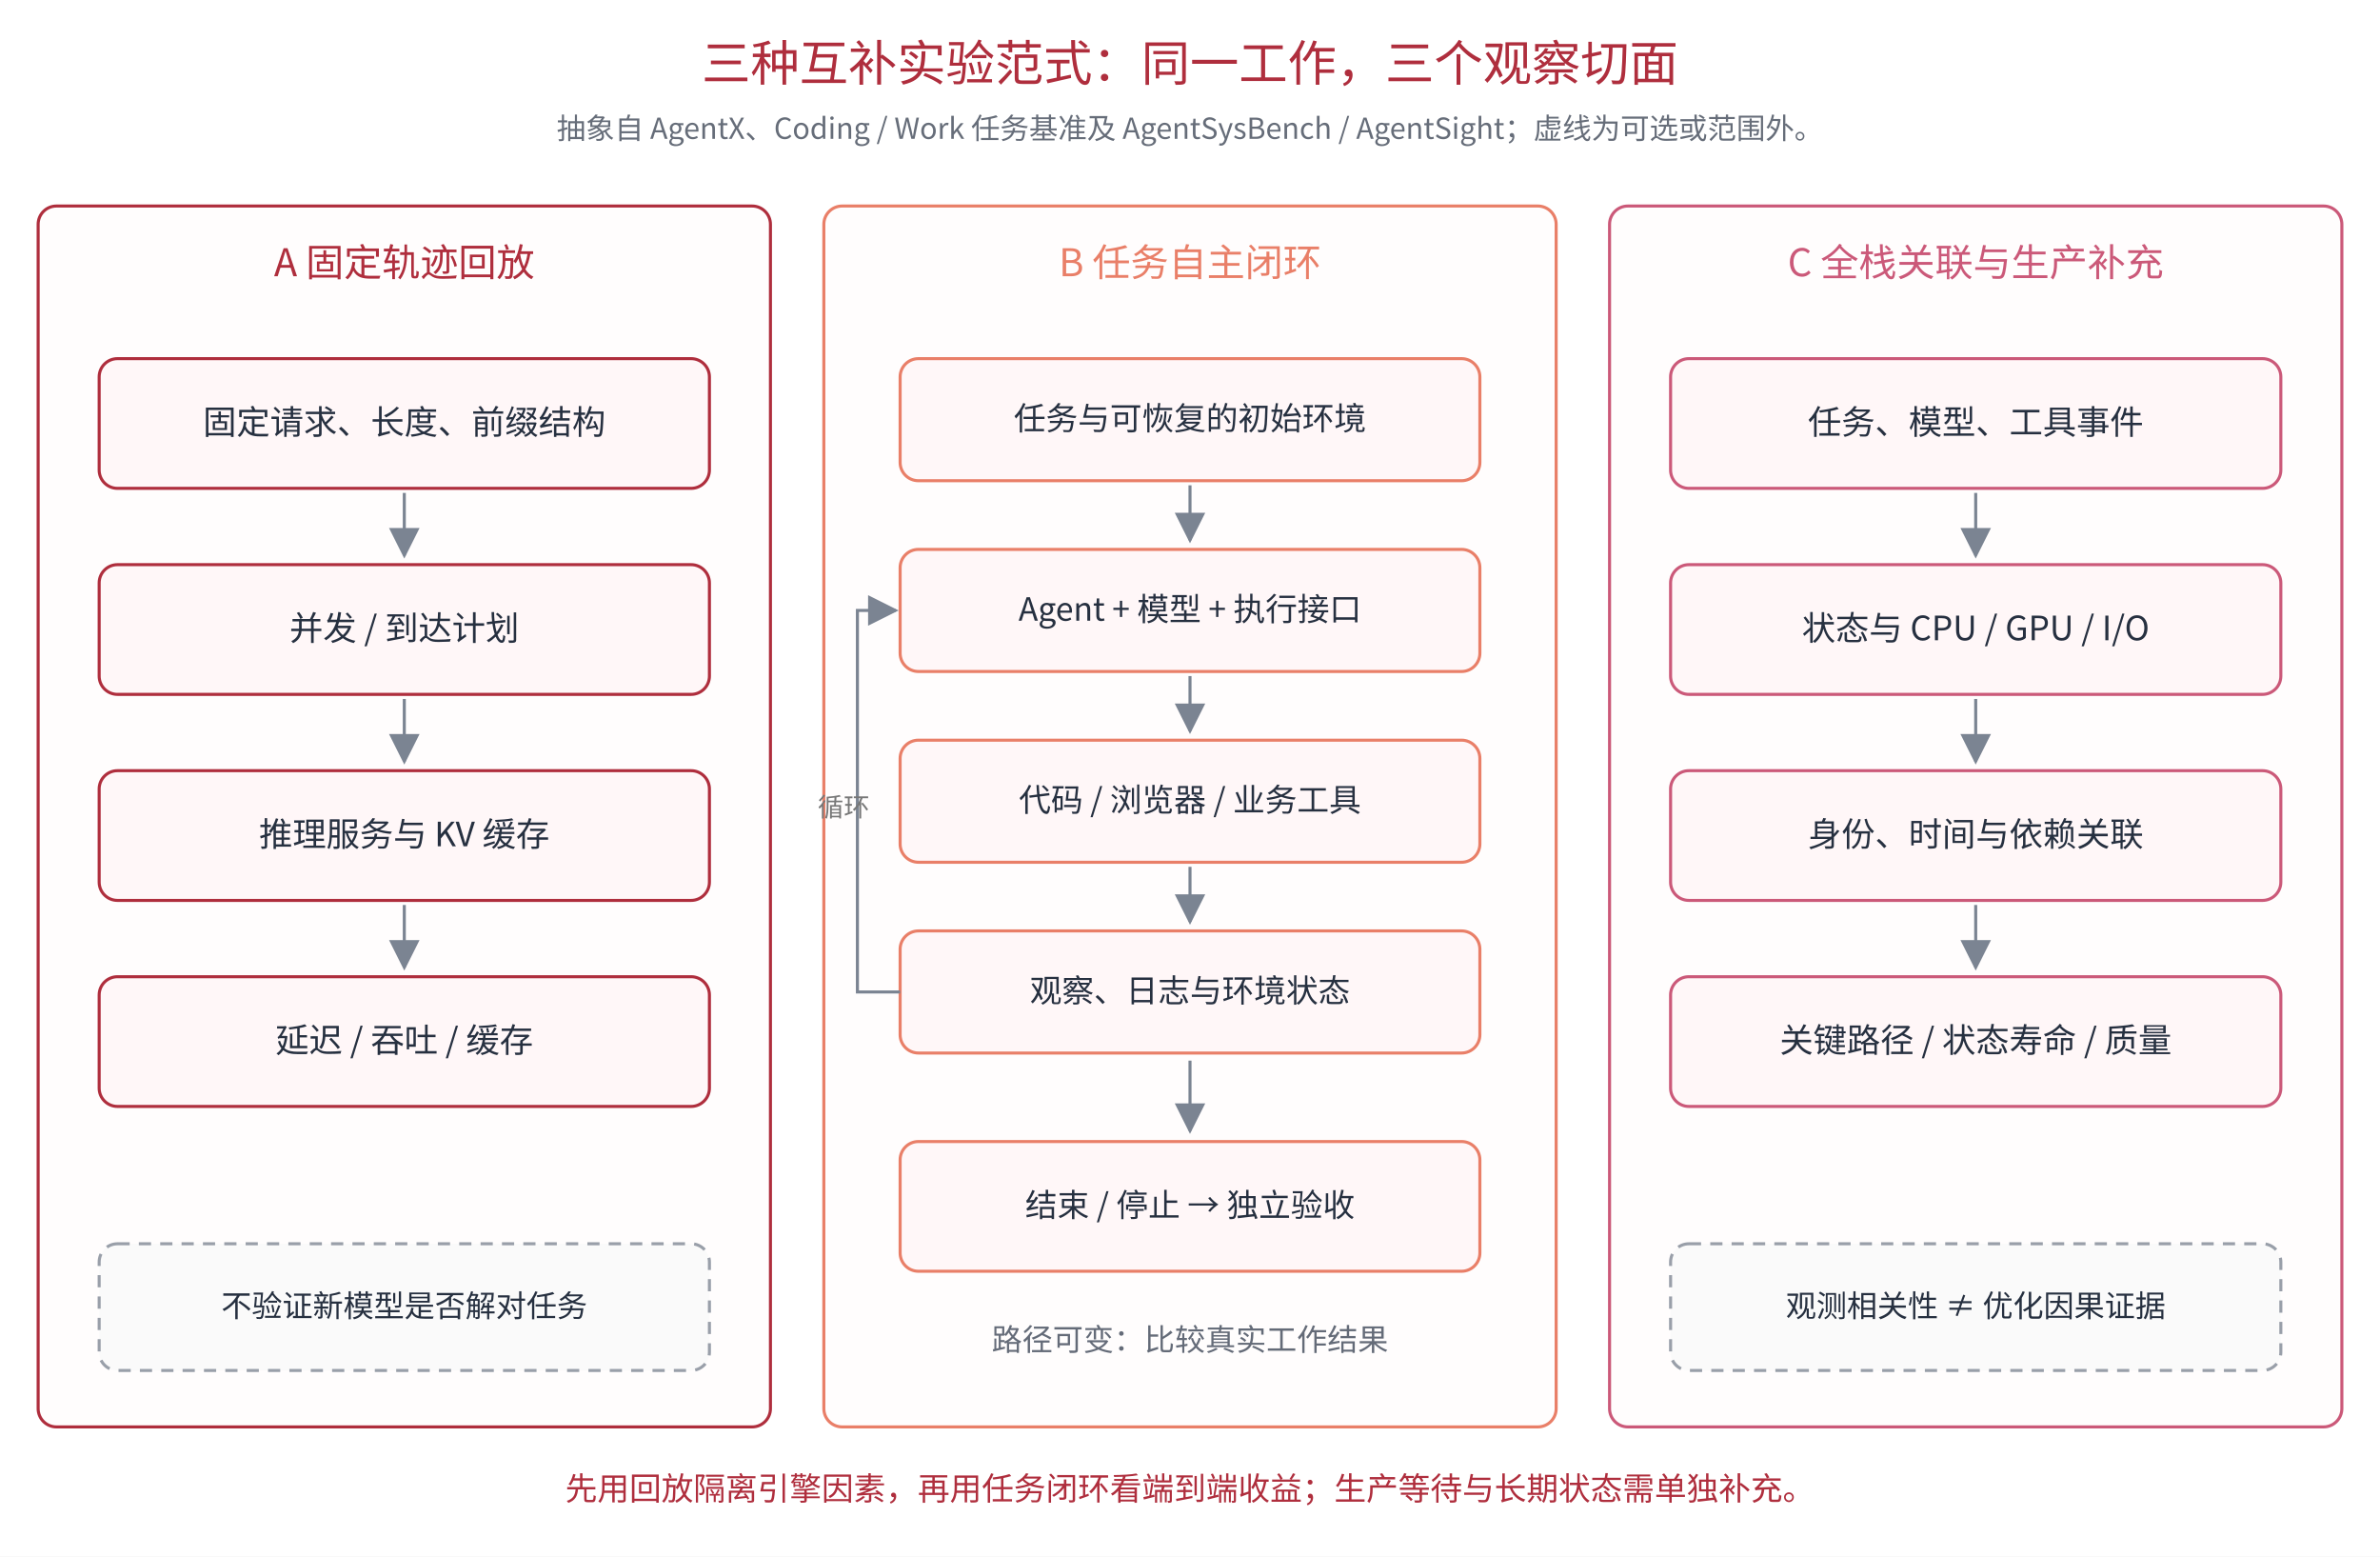
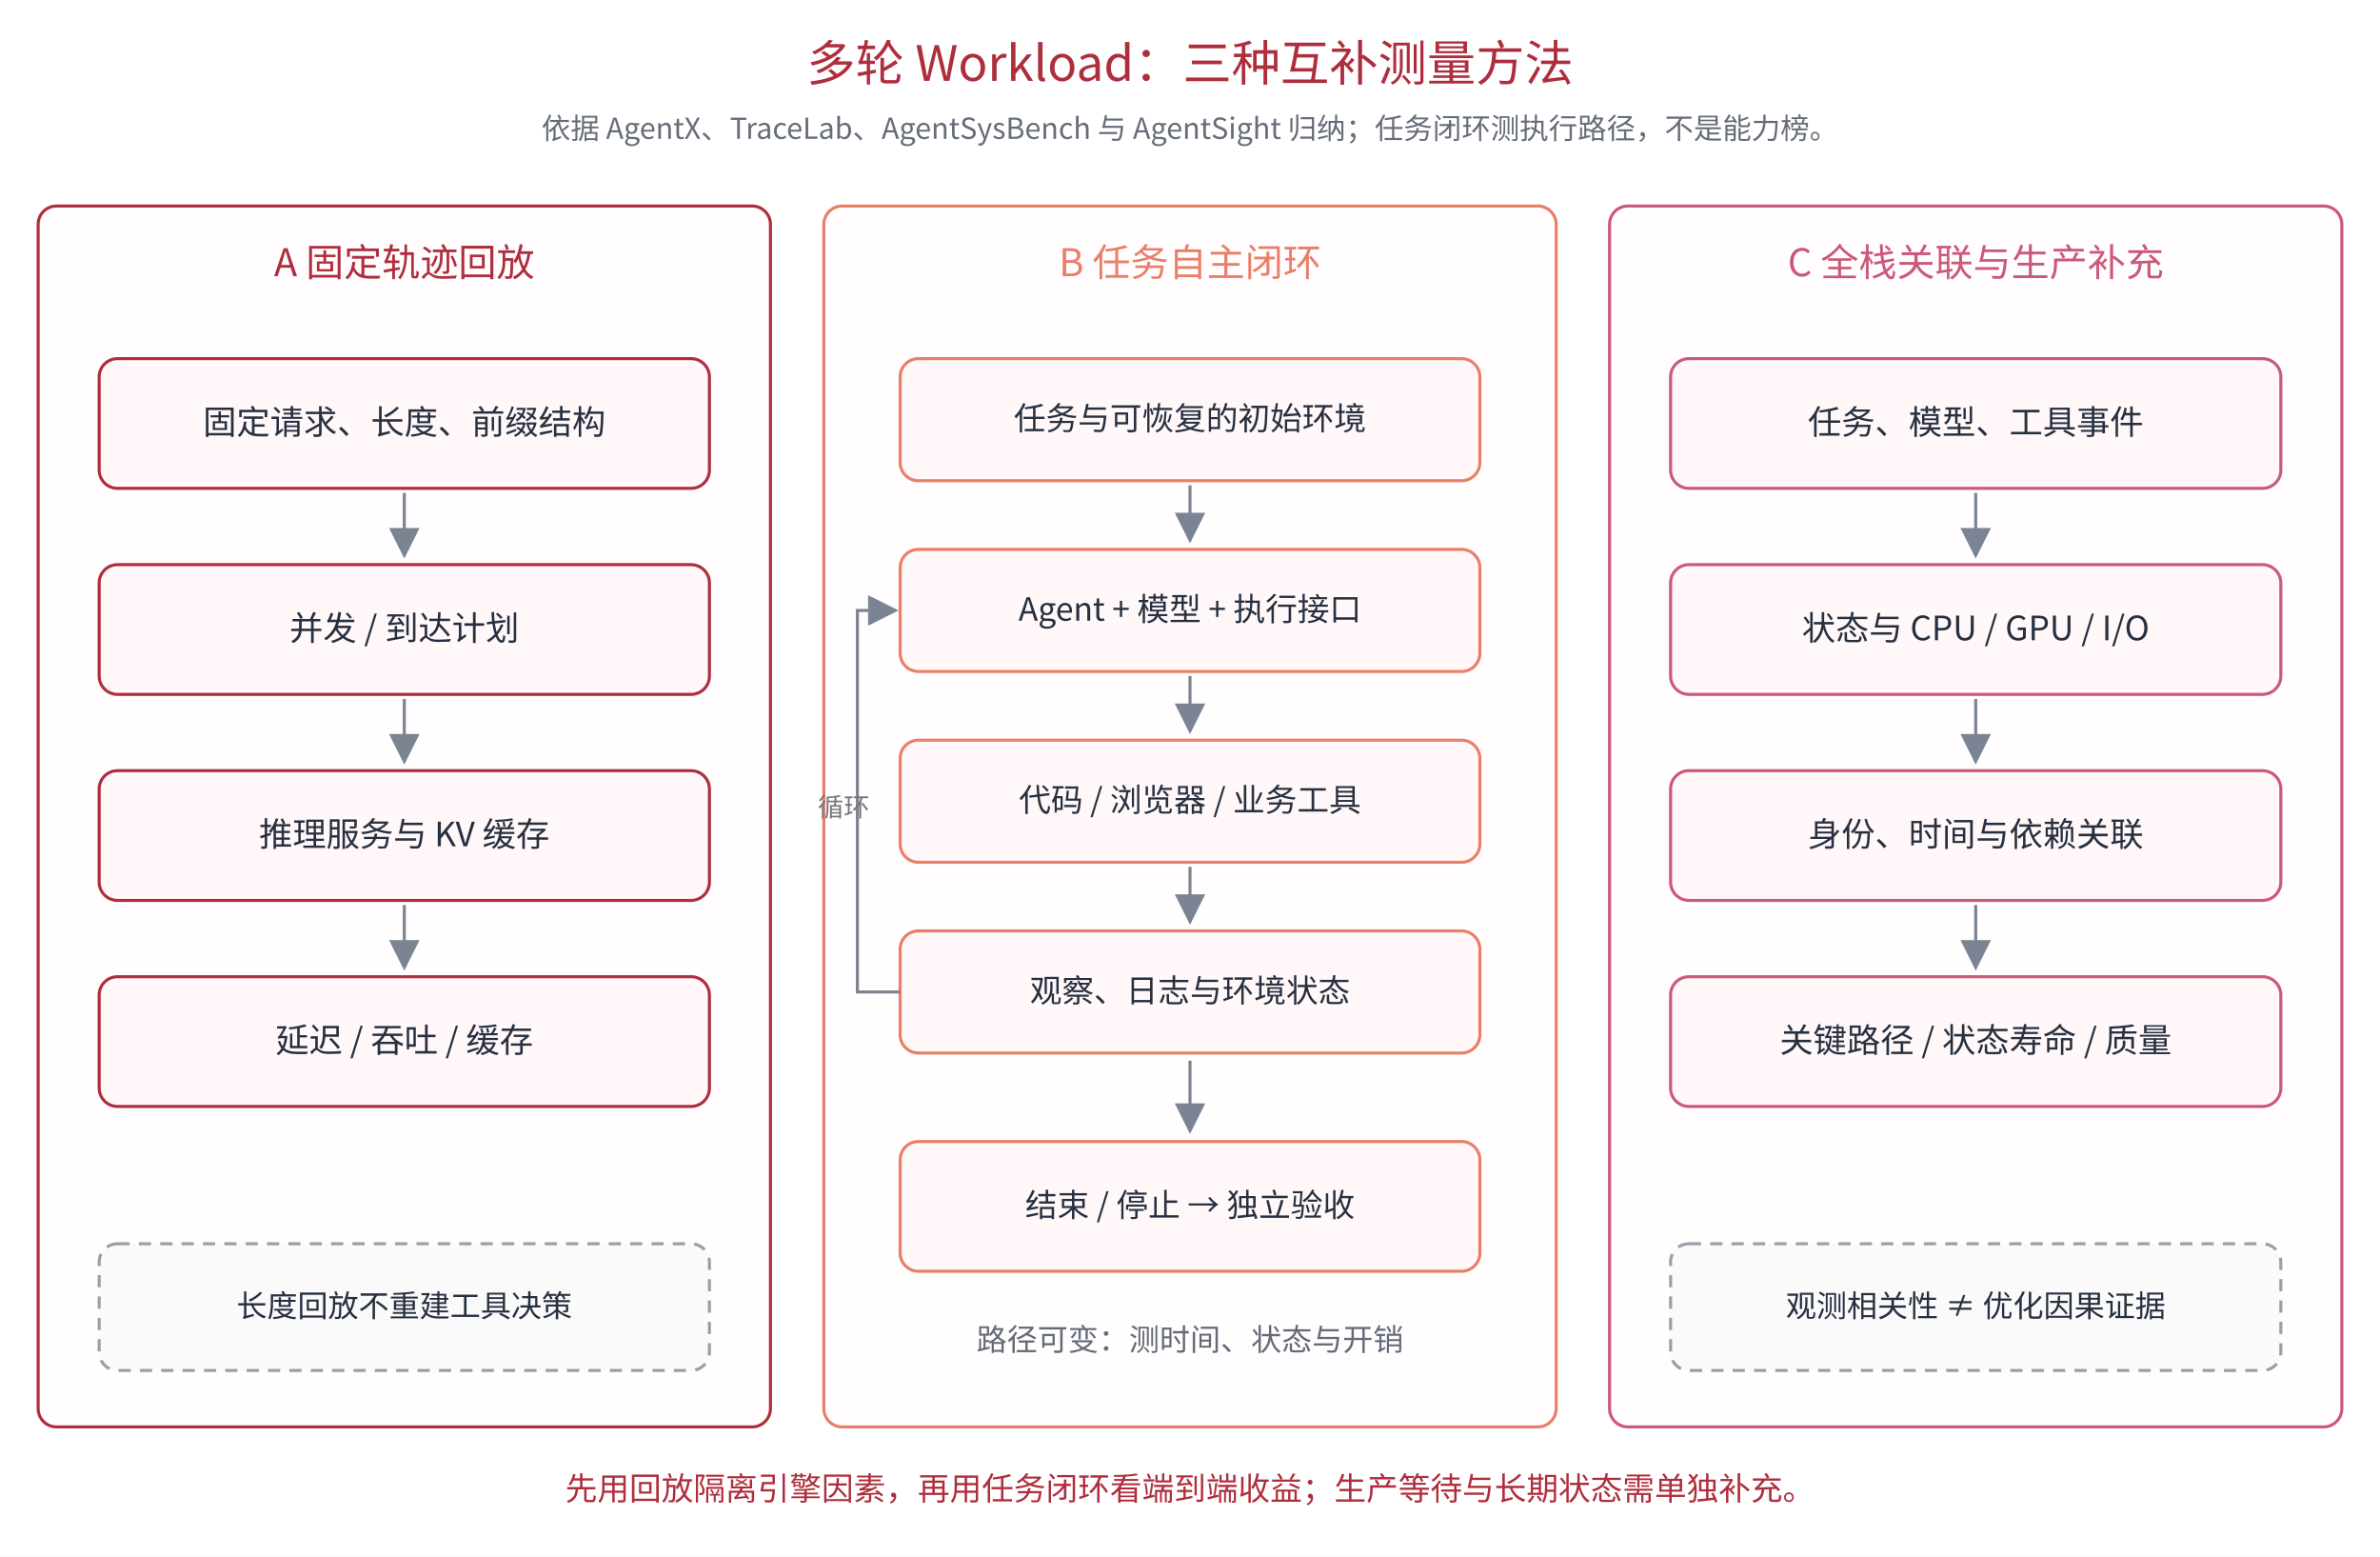
<svg xmlns="http://www.w3.org/2000/svg" width="1560" height="1020" viewBox="0 0 1560 1020">
  <rect width="100%" height="100%" fill="white" />
  <defs>
    <marker id="arrow" markerWidth="10" markerHeight="10" refX="9" refY="5" orient="auto">
      <path d="M0,0 L10,5 L0,10" fill="#7b8492" />
    </marker>
  </defs>
-   <text x="780.0" y="53" text-anchor="middle" font-family="&quot;WenQuanYi Micro Hei&quot;, &quot;Noto Sans CJK SC&quot;, sans-serif" font-size="32" fill="#AF2E3D">三种互补实验范式：同一工作，三个观察切面</text>
-   <text x="780.0" y="91" text-anchor="middle" font-family="&quot;WenQuanYi Micro Hei&quot;, &quot;Noto Sans CJK SC&quot;, sans-serif" font-size="19" fill="#666d79">抽象自 AgentX、Coding / Work 任务基准及 AgentSysBench / AgentSight；虚线为可选或范围外。</text>
+   <text x="780.0" y="53" text-anchor="middle" font-family="&quot;WenQuanYi Micro Hei&quot;, &quot;Noto Sans CJK SC&quot;, sans-serif" font-size="32" fill="#AF2E3D">多轮 Workload：三种互补测量方法</text>
+   <text x="780.0" y="91" text-anchor="middle" font-family="&quot;WenQuanYi Micro Hei&quot;, &quot;Noto Sans CJK SC&quot;, sans-serif" font-size="19" fill="#666d79">依据 AgentX、TraceLab、AgentSysBench 与 AgentSight 归纳；任务闭环测执行路径，不是能力榜。</text>
  <rect x="25" y="135" width="480" height="800" rx="12" fill="#fffdfd" stroke="#AF2E3D" stroke-width="2" />
  <text x="265" y="181" text-anchor="middle" font-family="&quot;WenQuanYi Micro Hei&quot;, &quot;Noto Sans CJK SC&quot;, sans-serif" font-size="25" fill="#AF2E3D">A  固定轨迹回放</text>
  <rect x="540" y="135" width="480" height="800" rx="12" fill="#fffdfd" stroke="#E97F68" stroke-width="2" />
  <text x="780" y="181" text-anchor="middle" font-family="&quot;WenQuanYi Micro Hei&quot;, &quot;Noto Sans CJK SC&quot;, sans-serif" font-size="25" fill="#E97F68">B  任务自主闭环</text>
  <rect x="1055" y="135" width="480" height="800" rx="12" fill="#fffdfd" stroke="#CB5979" stroke-width="2" />
  <text x="1295" y="181" text-anchor="middle" font-family="&quot;WenQuanYi Micro Hei&quot;, &quot;Noto Sans CJK SC&quot;, sans-serif" font-size="25" fill="#CB5979">C  全栈关联与生产补充</text>
  <rect x="65" y="235" width="400" height="85" rx="12" fill="#fff7f8" stroke="#AF2E3D" stroke-width="2" />
  <text x="265.0" y="284.54" text-anchor="middle" font-family="&quot;WenQuanYi Micro Hei&quot;, &quot;Noto Sans CJK SC&quot;, sans-serif" font-size="22" fill="#263040">固定请求、长度、前缀结构</text>
  <polyline points="265,323 265,364" fill="none" stroke="#7b8492" stroke-width="2" marker-end="url(#arrow)" />
  <rect x="65" y="370" width="400" height="85" rx="12" fill="#fff7f8" stroke="#AF2E3D" stroke-width="2" />
  <text x="265.0" y="419.54" text-anchor="middle" font-family="&quot;WenQuanYi Micro Hei&quot;, &quot;Noto Sans CJK SC&quot;, sans-serif" font-size="22" fill="#263040">并发 / 到达计划</text>
  <polyline points="265,458 265,499" fill="none" stroke="#7b8492" stroke-width="2" marker-end="url(#arrow)" />
  <rect x="65" y="505" width="400" height="85" rx="12" fill="#fff7f8" stroke="#AF2E3D" stroke-width="2" />
  <text x="265.0" y="554.54" text-anchor="middle" font-family="&quot;WenQuanYi Micro Hei&quot;, &quot;Noto Sans CJK SC&quot;, sans-serif" font-size="22" fill="#263040">推理服务与 KV 缓存</text>
  <polyline points="265,593 265,634" fill="none" stroke="#7b8492" stroke-width="2" marker-end="url(#arrow)" />
  <rect x="65" y="640" width="400" height="85" rx="12" fill="#fff7f8" stroke="#AF2E3D" stroke-width="2" />
  <text x="265.0" y="689.54" text-anchor="middle" font-family="&quot;WenQuanYi Micro Hei&quot;, &quot;Noto Sans CJK SC&quot;, sans-serif" font-size="22" fill="#263040">延迟 / 吞吐 / 缓存</text>
  <rect x="1095" y="235" width="400" height="85" rx="12" fill="#fff7f8" stroke="#CB5979" stroke-width="2" />
  <text x="1295.0" y="284.54" text-anchor="middle" font-family="&quot;WenQuanYi Micro Hei&quot;, &quot;Noto Sans CJK SC&quot;, sans-serif" font-size="22" fill="#263040">任务、模型、工具事件</text>
  <polyline points="1295,323 1295,364" fill="none" stroke="#7b8492" stroke-width="2" marker-end="url(#arrow)" />
  <rect x="1095" y="370" width="400" height="85" rx="12" fill="#fff7f8" stroke="#CB5979" stroke-width="2" />
  <text x="1295.0" y="419.54" text-anchor="middle" font-family="&quot;WenQuanYi Micro Hei&quot;, &quot;Noto Sans CJK SC&quot;, sans-serif" font-size="22" fill="#263040">状态与 CPU / GPU / I/O</text>
  <polyline points="1295,458 1295,499" fill="none" stroke="#7b8492" stroke-width="2" marker-end="url(#arrow)" />
  <rect x="1095" y="505" width="400" height="85" rx="12" fill="#fff7f8" stroke="#CB5979" stroke-width="2" />
  <text x="1295.0" y="554.54" text-anchor="middle" font-family="&quot;WenQuanYi Micro Hei&quot;, &quot;Noto Sans CJK SC&quot;, sans-serif" font-size="22" fill="#263040">身份、时间与依赖关联</text>
  <polyline points="1295,593 1295,634" fill="none" stroke="#7b8492" stroke-width="2" marker-end="url(#arrow)" />
  <rect x="1095" y="640" width="400" height="85" rx="12" fill="#fff7f8" stroke="#CB5979" stroke-width="2" />
  <text x="1295.0" y="689.54" text-anchor="middle" font-family="&quot;WenQuanYi Micro Hei&quot;, &quot;Noto Sans CJK SC&quot;, sans-serif" font-size="22" fill="#263040">关键路径 / 状态寿命 / 质量</text>
  <rect x="65" y="815" width="400" height="83" rx="12" fill="#fafafa" stroke="#999fa9" stroke-width="2" stroke-dasharray="8 6" />
-   <text x="265.0" y="862.9" text-anchor="middle" font-family="&quot;WenQuanYi Micro Hei&quot;, &quot;Noto Sans CJK SC&quot;, sans-serif" font-size="20" fill="#263040">不验证新模型是否解对任务</text>
+   <text x="265.0" y="862.9" text-anchor="middle" font-family="&quot;WenQuanYi Micro Hei&quot;, &quot;Noto Sans CJK SC&quot;, sans-serif" font-size="20" fill="#263040">长度回放不重建工具决策</text>
  <rect x="590" y="235" width="380" height="80" rx="12" fill="#fff7f8" stroke="#E97F68" stroke-width="2" />
  <text x="780.0" y="281.72" text-anchor="middle" font-family="&quot;WenQuanYi Micro Hei&quot;, &quot;Noto Sans CJK SC&quot;, sans-serif" font-size="21" fill="#263040">任务与可恢复的初始环境</text>
  <polyline points="780,318 780,354" fill="none" stroke="#7b8492" stroke-width="2" marker-end="url(#arrow)" />
  <rect x="590" y="360" width="380" height="80" rx="12" fill="#fff7f8" stroke="#E97F68" stroke-width="2" />
  <text x="780.0" y="406.72" text-anchor="middle" font-family="&quot;WenQuanYi Micro Hei&quot;, &quot;Noto Sans CJK SC&quot;, sans-serif" font-size="21" fill="#263040">Agent + 模型 + 执行接口</text>
  <polyline points="780,443 780,479" fill="none" stroke="#7b8492" stroke-width="2" marker-end="url(#arrow)" />
  <rect x="590" y="485" width="380" height="80" rx="12" fill="#fff7f8" stroke="#E97F68" stroke-width="2" />
  <text x="780.0" y="531.72" text-anchor="middle" font-family="&quot;WenQuanYi Micro Hei&quot;, &quot;Noto Sans CJK SC&quot;, sans-serif" font-size="21" fill="#263040">代码 / 浏览器 / 业务工具</text>
  <polyline points="780,568 780,604" fill="none" stroke="#7b8492" stroke-width="2" marker-end="url(#arrow)" />
  <rect x="590" y="610" width="380" height="80" rx="12" fill="#fff7f8" stroke="#E97F68" stroke-width="2" />
  <text x="780.0" y="656.72" text-anchor="middle" font-family="&quot;WenQuanYi Micro Hei&quot;, &quot;Noto Sans CJK SC&quot;, sans-serif" font-size="21" fill="#263040">观察、日志与环境状态</text>
  <polyline points="590,650 562,650 562,400 587,400" fill="none" stroke="#7b8492" stroke-width="2" marker-end="url(#arrow)" />
  <text x="570" y="535" text-anchor="end" font-family="&quot;WenQuanYi Micro Hei&quot;, &quot;Noto Sans CJK SC&quot;, sans-serif" font-size="17" fill="#777">循环</text>
  <polyline points="780,695 780,741" fill="none" stroke="#7b8492" stroke-width="2" marker-end="url(#arrow)" />
  <rect x="590" y="748" width="380" height="85" rx="12" fill="#fff7f8" stroke="#E97F68" stroke-width="2" />
  <text x="780.0" y="797.22" text-anchor="middle" font-family="&quot;WenQuanYi Micro Hei&quot;, &quot;Noto Sans CJK SC&quot;, sans-serif" font-size="21" fill="#263040">结束 / 停止 → 独立验收</text>
-   <text x="780" y="885" text-anchor="middle" font-family="&quot;WenQuanYi Micro Hei&quot;, &quot;Noto Sans CJK SC&quot;, sans-serif" font-size="20" fill="#646b78">路径可变：比较真实工作结果</text>
+   <text x="780" y="885" text-anchor="middle" font-family="&quot;WenQuanYi Micro Hei&quot;, &quot;Noto Sans CJK SC&quot;, sans-serif" font-size="20" fill="#646b78">路径可变：测时间、状态与开销</text>
  <rect x="1095" y="815" width="400" height="83" rx="12" fill="#fafafa" stroke="#999fa9" stroke-width="2" stroke-dasharray="8 6" />
  <text x="1295.0" y="862.9" text-anchor="middle" font-family="&quot;WenQuanYi Micro Hei&quot;, &quot;Noto Sans CJK SC&quot;, sans-serif" font-size="20" fill="#263040">观测相关性 ≠ 优化因果证据</text>
  <text x="780" y="983" text-anchor="middle" font-family="&quot;WenQuanYi Micro Hei&quot;, &quot;Noto Sans CJK SC&quot;, sans-serif" font-size="21" fill="#AF2E3D">先用回放隔离引擎因素，再用任务闭环看端到端收益；生产等待与长期状态需单独补充。</text>
</svg>
